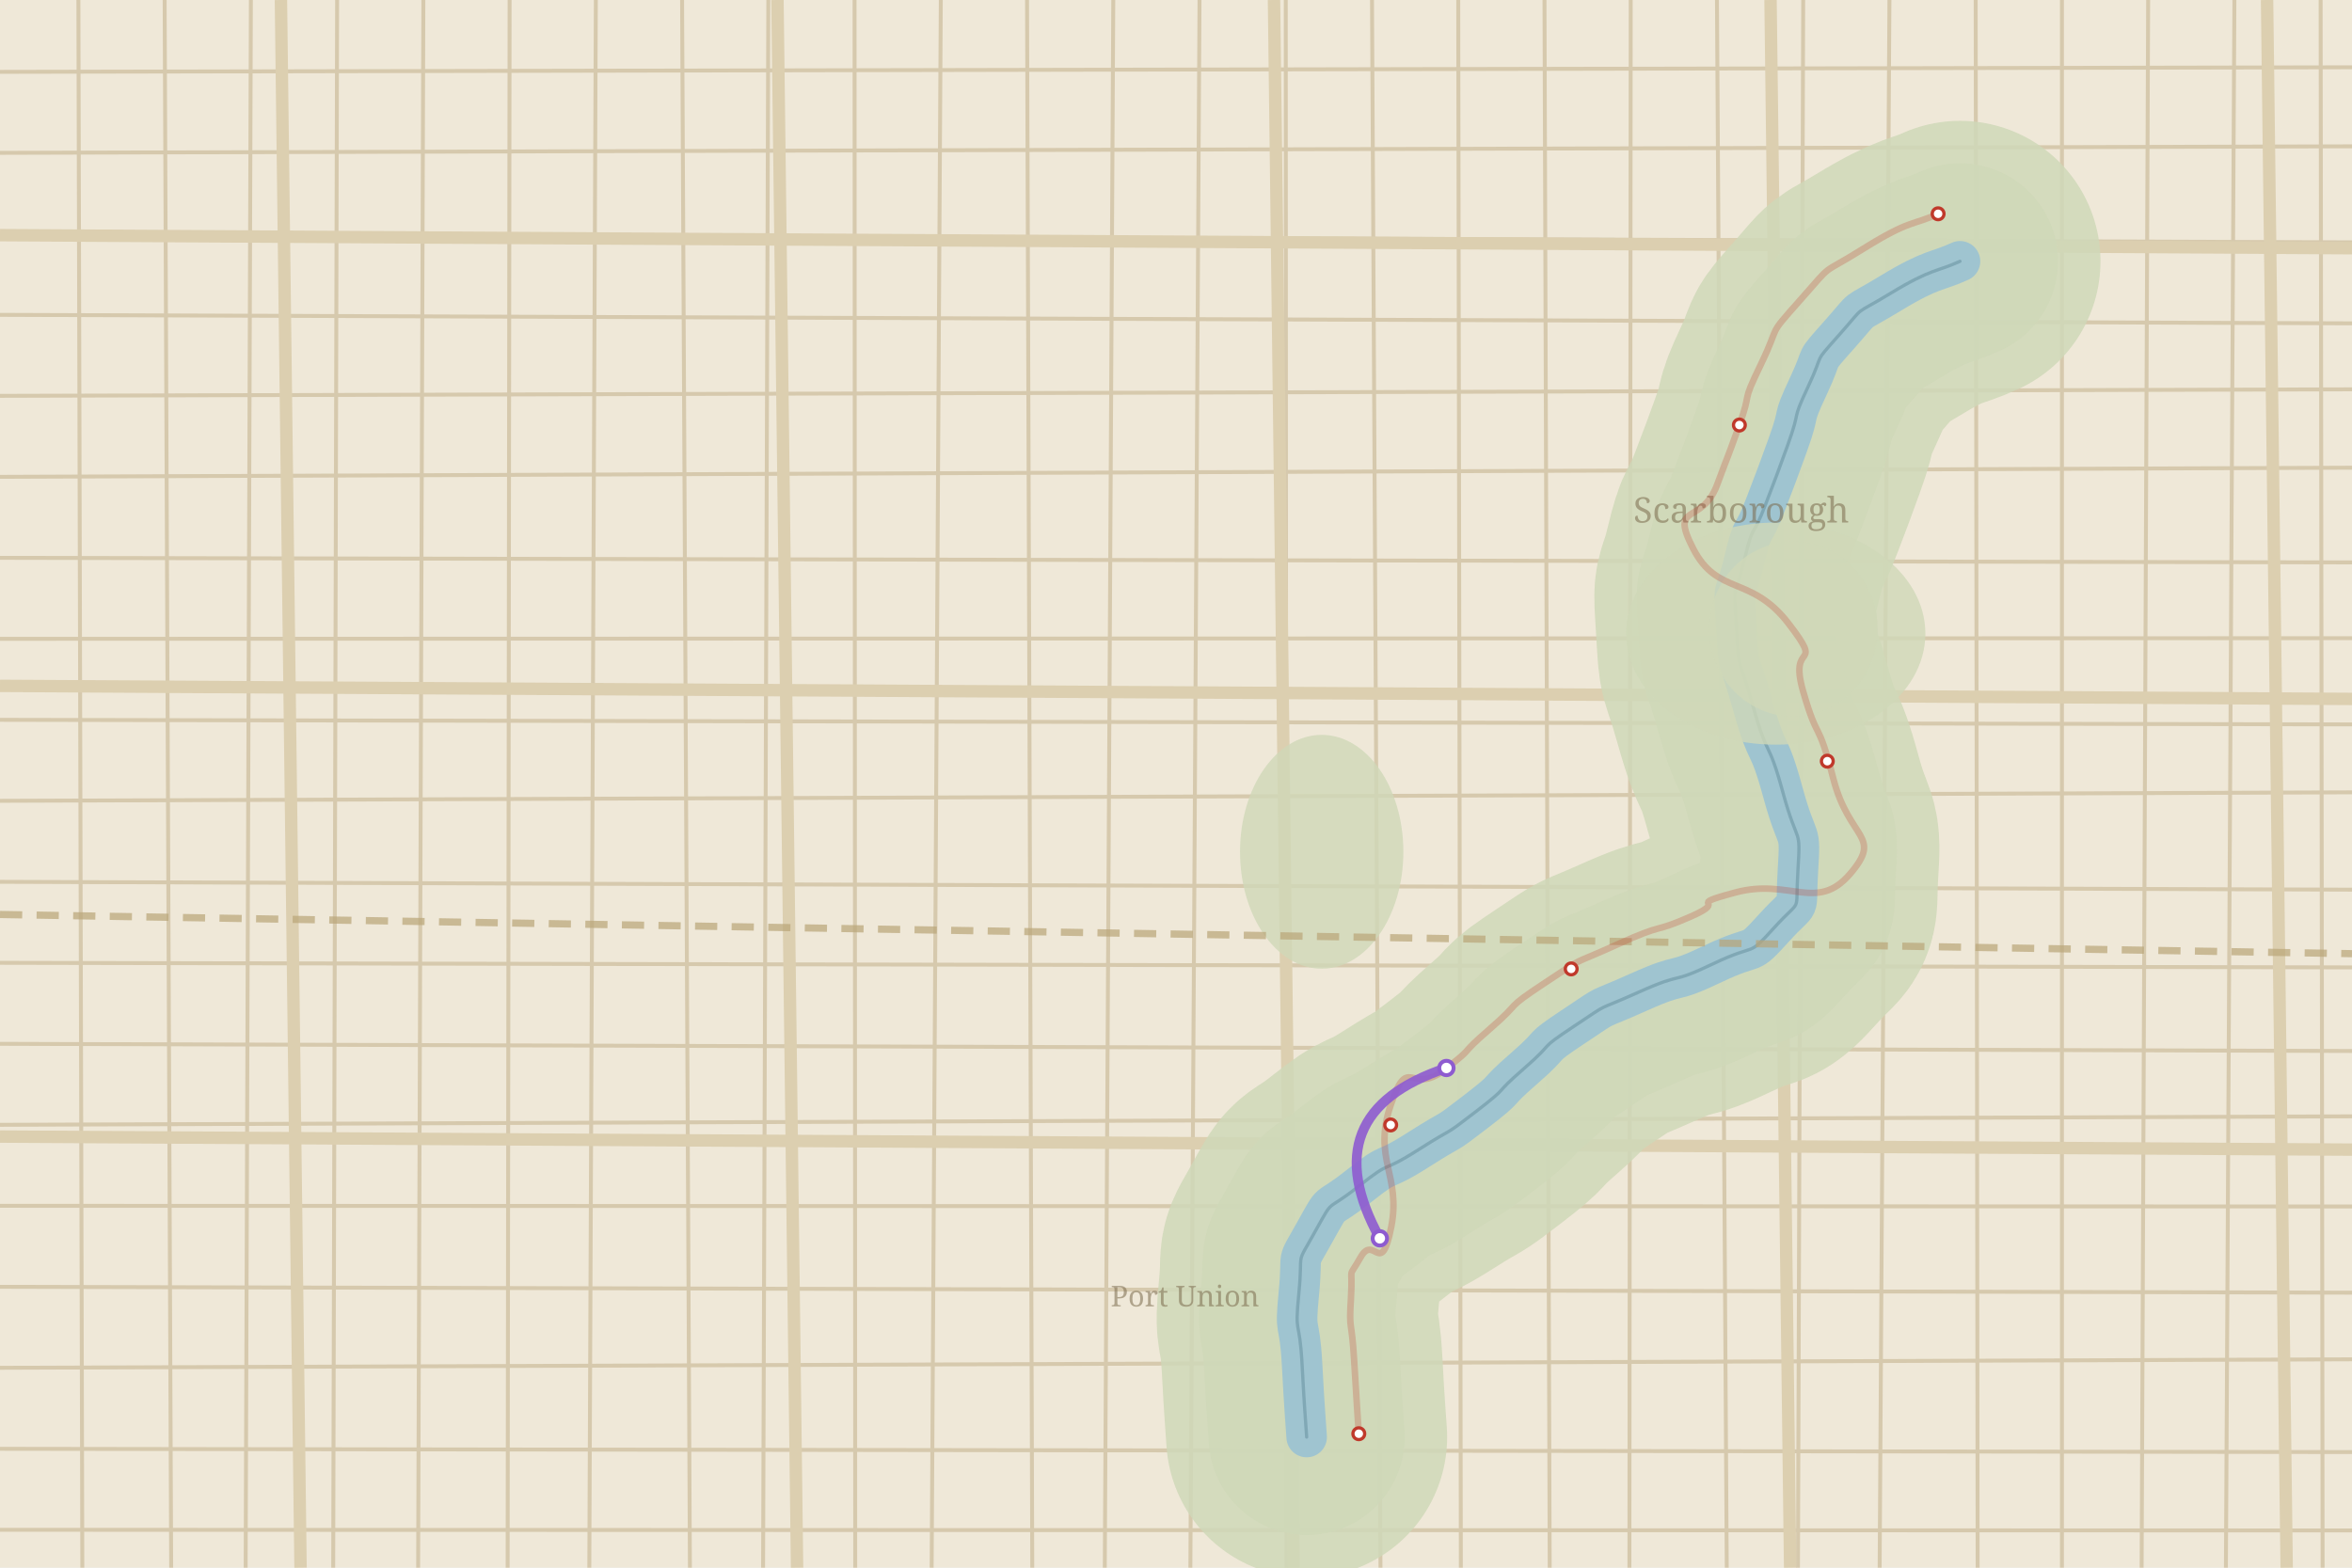
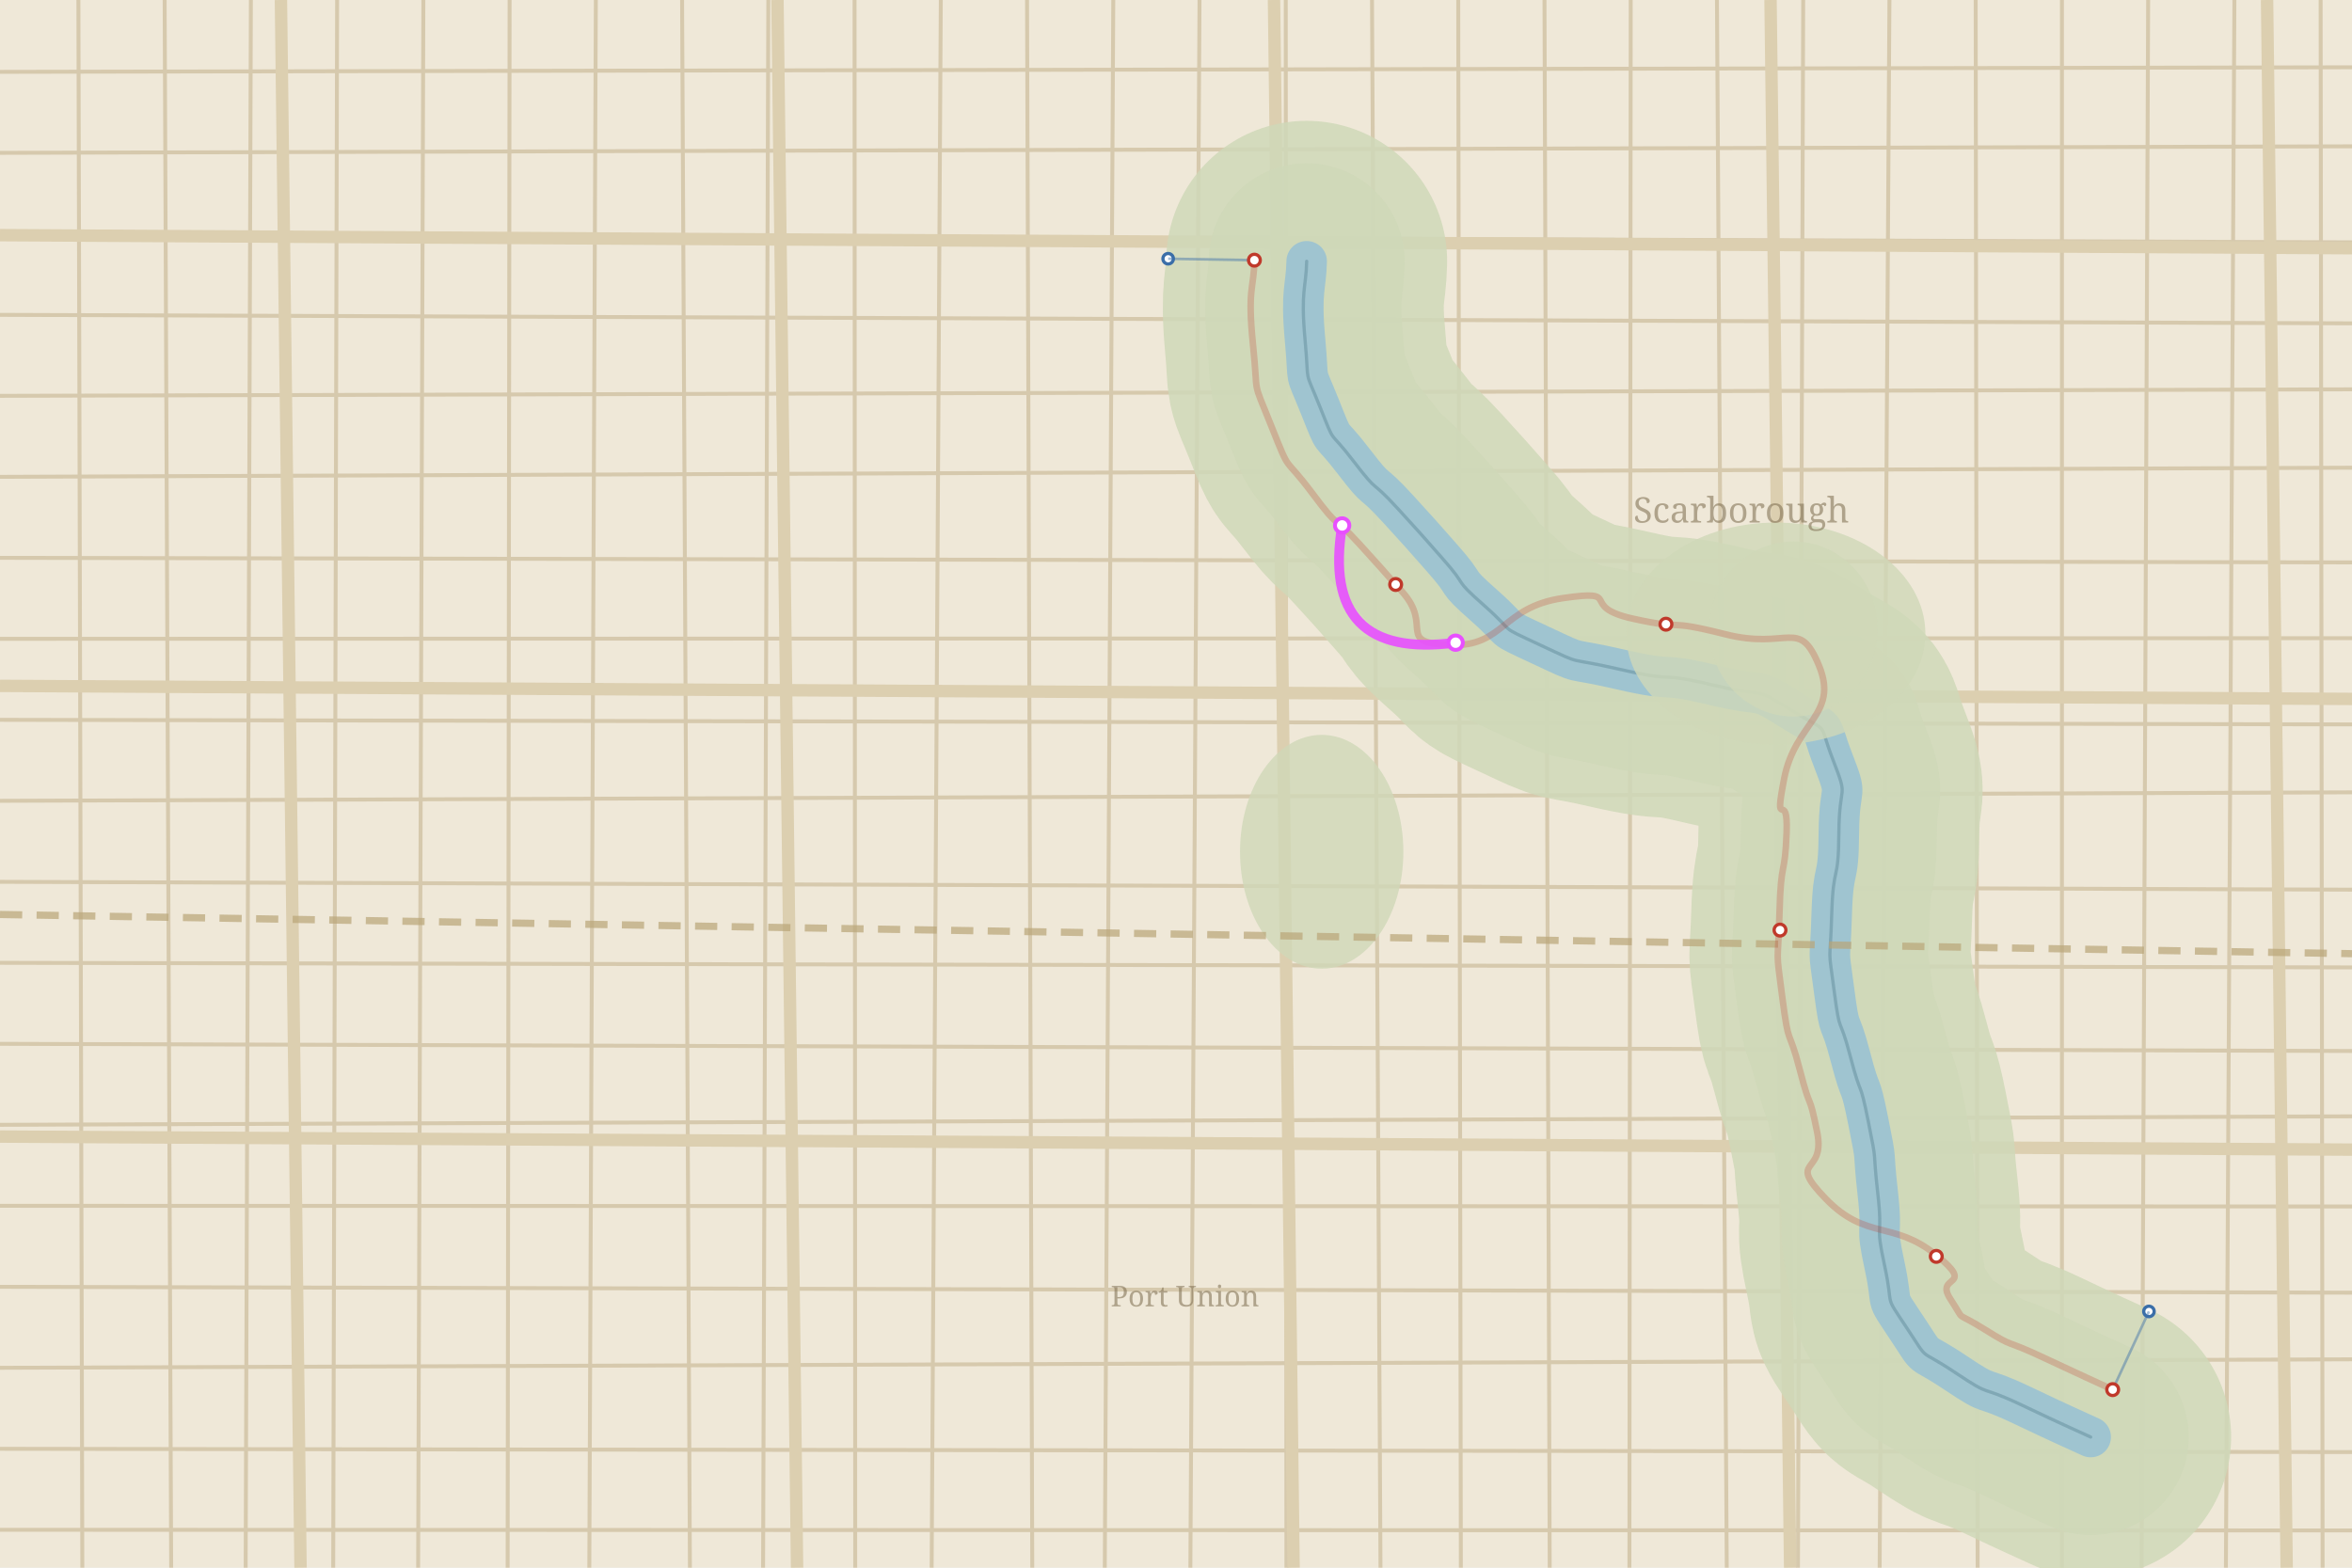
<svg xmlns="http://www.w3.org/2000/svg" width="3600" height="2400" viewBox="0 0 3600 2400">
  <g id="background">
    <rect width="3600" height="2400" fill="#efe8d8" />
  </g>
  <g id="topo">
    <g id="roads">
      <line x1="120" y1="0" x2="126" y2="2400" stroke="#d6c9ad" stroke-width="6" />
      <line x1="252" y1="0" x2="262" y2="2400" stroke="#d6c9ad" stroke-width="6" />
      <line x1="384" y1="0" x2="376" y2="2400" stroke="#d6c9ad" stroke-width="6" />
      <line x1="516" y1="0" x2="510" y2="2400" stroke="#d6c9ad" stroke-width="6" />
      <line x1="648" y1="0" x2="640" y2="2400" stroke="#d6c9ad" stroke-width="6" />
      <line x1="780" y1="0" x2="777" y2="2400" stroke="#d6c9ad" stroke-width="6" />
      <line x1="912" y1="0" x2="902" y2="2400" stroke="#d6c9ad" stroke-width="6" />
      <line x1="1044" y1="0" x2="1056" y2="2400" stroke="#d6c9ad" stroke-width="6" />
      <line x1="1176" y1="0" x2="1168" y2="2400" stroke="#d6c9ad" stroke-width="6" />
      <line x1="1308" y1="0" x2="1309" y2="2400" stroke="#d6c9ad" stroke-width="6" />
      <line x1="1440" y1="0" x2="1426" y2="2400" stroke="#d6c9ad" stroke-width="6" />
      <line x1="1572" y1="0" x2="1580" y2="2400" stroke="#d6c9ad" stroke-width="6" />
      <line x1="1704" y1="0" x2="1691" y2="2400" stroke="#d6c9ad" stroke-width="6" />
      <line x1="1836" y1="0" x2="1822" y2="2400" stroke="#d6c9ad" stroke-width="6" />
      <line x1="1968" y1="0" x2="1969" y2="2400" stroke="#d6c9ad" stroke-width="6" />
      <line x1="2100" y1="0" x2="2113" y2="2400" stroke="#d6c9ad" stroke-width="6" />
      <line x1="2232" y1="0" x2="2236" y2="2400" stroke="#d6c9ad" stroke-width="6" />
      <line x1="2364" y1="0" x2="2372" y2="2400" stroke="#d6c9ad" stroke-width="6" />
      <line x1="2496" y1="0" x2="2494" y2="2400" stroke="#d6c9ad" stroke-width="6" />
      <line x1="2628" y1="0" x2="2643" y2="2400" stroke="#d6c9ad" stroke-width="6" />
      <line x1="2760" y1="0" x2="2752" y2="2400" stroke="#d6c9ad" stroke-width="6" />
      <line x1="2892" y1="0" x2="2877" y2="2400" stroke="#d6c9ad" stroke-width="6" />
      <line x1="3024" y1="0" x2="3027" y2="2400" stroke="#d6c9ad" stroke-width="6" />
      <line x1="3156" y1="0" x2="3156" y2="2400" stroke="#d6c9ad" stroke-width="6" />
      <line x1="3288" y1="0" x2="3278" y2="2400" stroke="#d6c9ad" stroke-width="6" />
      <line x1="3420" y1="0" x2="3407" y2="2400" stroke="#d6c9ad" stroke-width="6" />
      <line x1="3552" y1="0" x2="3555" y2="2400" stroke="#d6c9ad" stroke-width="6" />
      <line x1="0" y1="110" x2="3600" y2="103" stroke="#d6c9ad" stroke-width="6" />
      <line x1="0" y1="234" x2="3600" y2="224" stroke="#d6c9ad" stroke-width="6" />
      <line x1="0" y1="358" x2="3600" y2="371" stroke="#d6c9ad" stroke-width="6" />
      <line x1="0" y1="482" x2="3600" y2="495" stroke="#d6c9ad" stroke-width="6" />
      <line x1="0" y1="606" x2="3600" y2="596" stroke="#d6c9ad" stroke-width="6" />
      <line x1="0" y1="730" x2="3600" y2="716" stroke="#d6c9ad" stroke-width="6" />
      <line x1="0" y1="854" x2="3600" y2="861" stroke="#d6c9ad" stroke-width="6" />
      <line x1="0" y1="978" x2="3600" y2="977" stroke="#d6c9ad" stroke-width="6" />
      <line x1="0" y1="1102" x2="3600" y2="1109" stroke="#d6c9ad" stroke-width="6" />
      <line x1="0" y1="1226" x2="3600" y2="1213" stroke="#d6c9ad" stroke-width="6" />
      <line x1="0" y1="1350" x2="3600" y2="1362" stroke="#d6c9ad" stroke-width="6" />
      <line x1="0" y1="1474" x2="3600" y2="1481" stroke="#d6c9ad" stroke-width="6" />
      <line x1="0" y1="1598" x2="3600" y2="1609" stroke="#d6c9ad" stroke-width="6" />
      <line x1="0" y1="1722" x2="3600" y2="1709" stroke="#d6c9ad" stroke-width="6" />
      <line x1="0" y1="1846" x2="3600" y2="1847" stroke="#d6c9ad" stroke-width="6" />
      <line x1="0" y1="1970" x2="3600" y2="1979" stroke="#d6c9ad" stroke-width="6" />
      <line x1="0" y1="2094" x2="3600" y2="2081" stroke="#d6c9ad" stroke-width="6" />
      <line x1="0" y1="2218" x2="3600" y2="2223" stroke="#d6c9ad" stroke-width="6" />
      <line x1="0" y1="2342" x2="3600" y2="2343" stroke="#d6c9ad" stroke-width="6" />
      <line x1="430" y1="0" x2="460" y2="2400" stroke="#dccfb0" stroke-width="19" />
      <line x1="1190" y1="0" x2="1220" y2="2400" stroke="#dccfb0" stroke-width="19" />
      <line x1="1950" y1="0" x2="1980" y2="2400" stroke="#dccfb0" stroke-width="19" />
      <line x1="2710" y1="0" x2="2740" y2="2400" stroke="#dccfb0" stroke-width="19" />
      <line x1="3470" y1="0" x2="3500" y2="2400" stroke="#dccfb0" stroke-width="19" />
      <line x1="0" y1="360" x2="3600" y2="380" stroke="#dccfb0" stroke-width="19" />
      <line x1="0" y1="1050" x2="3600" y2="1070" stroke="#dccfb0" stroke-width="19" />
      <line x1="0" y1="1740" x2="3600" y2="1760" stroke="#dccfb0" stroke-width="19" />
    </g>
    <g id="water">
-       <path d="M3000.0 400.0 C2964.2 416.5 2957.2 410.5 2894.6 448.5 C2832.0 486.5 2859.0 463.0 2815.8 511.8 C2772.6 560.6 2794.6 534.3 2767.5 592.0 C2740.4 649.8 2758.1 621.1 2736.2 681.7 C2714.3 742.4 2725.7 710.2 2703.1 770.4 C2680.4 830.6 2685.0 794.6 2669.5 858.8 C2654.1 923.1 2653.1 884.0 2657.7 959.3 C2662.2 1034.7 2658.8 994.2 2683.0 1080.5 C2707.2 1166.7 2705.5 1127.2 2728.9 1213.0 C2752.3 1298.8 2756.3 1262.5 2751.9 1332.9 C2747.5 1403.2 2759.8 1371.5 2715.9 1419.9 C2672.0 1468.3 2693.2 1441.6 2622.7 1475.2 C2552.2 1508.9 2580.9 1486.3 2508.4 1518.8 C2435.9 1551.3 2469.1 1531.3 2409.5 1570.9 C2349.8 1610.6 2384.1 1591.1 2333.0 1635.5 C2281.9 1679.9 2314.1 1659.3 2259.2 1701.6 C2204.3 1743.9 2232.5 1721.0 2171.4 1759.9 C2110.4 1798.8 2133.6 1773.1 2079.7 1816.0 C2025.7 1858.8 2043.8 1830.3 2012.7 1885.8 C1981.6 1941.4 1994.9 1910.2 1988.1 1979.3 C1981.4 2048.4 1988.9 2014.0 1993.0 2089.0 C1997.0 2164.1 1997.6 2162.3 2000.0 2200.0" fill="none" stroke="#cfd8b8" stroke-width="430" stroke-linecap="round" stroke-linejoin="round" opacity=".85" />
-       <path d="M3000.0 400.0 C2964.2 416.5 2957.2 410.5 2894.6 448.5 C2832.0 486.5 2859.0 463.0 2815.8 511.8 C2772.6 560.6 2794.6 534.3 2767.5 592.0 C2740.4 649.8 2758.1 621.1 2736.2 681.7 C2714.3 742.4 2725.7 710.2 2703.1 770.4 C2680.4 830.6 2685.0 794.6 2669.5 858.8 C2654.1 923.1 2653.1 884.0 2657.7 959.3 C2662.2 1034.7 2658.8 994.2 2683.0 1080.5 C2707.2 1166.7 2705.5 1127.2 2728.9 1213.0 C2752.3 1298.8 2756.3 1262.5 2751.9 1332.9 C2747.5 1403.2 2759.8 1371.5 2715.9 1419.9 C2672.0 1468.3 2693.2 1441.6 2622.7 1475.2 C2552.2 1508.9 2580.9 1486.3 2508.4 1518.8 C2435.9 1551.3 2469.1 1531.3 2409.5 1570.9 C2349.8 1610.6 2384.1 1591.1 2333.0 1635.5 C2281.9 1679.9 2314.1 1659.3 2259.2 1701.6 C2204.3 1743.9 2232.5 1721.0 2171.4 1759.9 C2110.4 1798.8 2133.6 1773.1 2079.7 1816.0 C2025.7 1858.8 2043.8 1830.3 2012.7 1885.8 C1981.6 1941.4 1994.9 1910.2 1988.1 1979.3 C1981.4 2048.4 1988.9 2014.0 1993.0 2089.0 C1997.0 2164.1 1997.6 2162.3 2000.0 2200.0" fill="none" stroke="#cfd8b8" stroke-width="300" stroke-linecap="round" stroke-linejoin="round" opacity=".85" />
-       <path d="M3000.0 400.0 C2964.2 416.5 2957.2 410.5 2894.6 448.5 C2832.0 486.5 2859.0 463.0 2815.8 511.8 C2772.6 560.6 2794.6 534.3 2767.5 592.0 C2740.4 649.8 2758.1 621.1 2736.2 681.7 C2714.3 742.4 2725.7 710.2 2703.1 770.4 C2680.4 830.6 2685.0 794.6 2669.5 858.8 C2654.1 923.1 2653.1 884.0 2657.7 959.3 C2662.2 1034.7 2658.8 994.2 2683.0 1080.5 C2707.2 1166.7 2705.5 1127.2 2728.9 1213.0 C2752.3 1298.8 2756.3 1262.5 2751.9 1332.9 C2747.5 1403.2 2759.8 1371.5 2715.9 1419.9 C2672.0 1468.3 2693.2 1441.6 2622.7 1475.2 C2552.2 1508.9 2580.9 1486.3 2508.4 1518.8 C2435.9 1551.3 2469.1 1531.3 2409.5 1570.9 C2349.8 1610.6 2384.1 1591.1 2333.0 1635.5 C2281.9 1679.9 2314.1 1659.3 2259.2 1701.6 C2204.3 1743.9 2232.5 1721.0 2171.4 1759.9 C2110.4 1798.8 2133.6 1773.1 2079.7 1816.0 C2025.7 1858.8 2043.8 1830.3 2012.7 1885.8 C1981.6 1941.4 1994.9 1910.2 1988.1 1979.3 C1981.4 2048.4 1988.9 2014.0 1993.0 2089.0 C1997.0 2164.1 1997.6 2162.3 2000.0 2200.0" fill="none" stroke="#9fc4d0" stroke-width="62" stroke-linecap="round" stroke-linejoin="round" />
-       <path d="M3000.0 400.0 C2964.2 416.5 2957.2 410.5 2894.6 448.5 C2832.0 486.5 2859.0 463.0 2815.8 511.8 C2772.6 560.6 2794.6 534.3 2767.5 592.0 C2740.4 649.8 2758.1 621.1 2736.2 681.7 C2714.3 742.4 2725.7 710.2 2703.1 770.4 C2680.4 830.6 2685.0 794.6 2669.5 858.8 C2654.1 923.1 2653.1 884.0 2657.7 959.3 C2662.2 1034.7 2658.8 994.2 2683.0 1080.5 C2707.2 1166.7 2705.5 1127.2 2728.9 1213.0 C2752.3 1298.8 2756.3 1262.5 2751.9 1332.9 C2747.5 1403.2 2759.8 1371.5 2715.9 1419.9 C2672.0 1468.3 2693.2 1441.6 2622.7 1475.2 C2552.2 1508.9 2580.9 1486.3 2508.4 1518.8 C2435.9 1551.3 2469.1 1531.3 2409.5 1570.9 C2349.8 1610.6 2384.1 1591.1 2333.0 1635.5 C2281.9 1679.9 2314.1 1659.3 2259.2 1701.6 C2204.3 1743.9 2232.5 1721.0 2171.4 1759.9 C2110.4 1798.8 2133.6 1773.1 2079.7 1816.0 C2025.7 1858.8 2043.8 1830.3 2012.7 1885.8 C1981.6 1941.4 1994.9 1910.2 1988.1 1979.3 C1981.4 2048.4 1988.9 2014.0 1993.0 2089.0 C1997.0 2164.1 1997.6 2162.3 2000.0 2200.0" fill="none" stroke="#5c8595" stroke-width="5" stroke-linecap="round" opacity=".45" />
+       <path d="M2000.0 400.0 C1999.2 440.7 1990.6 444.1 1997.5 519.8 C2004.4 595.6 1994.9 559.4 2020.3 622.8 C2045.7 686.3 2031.4 653.3 2072.1 706.5 C2112.9 759.7 2094.5 729.4 2140.1 779.3 C2185.8 829.2 2161.5 802.9 2206.4 853.3 C2251.3 903.7 2220.5 881.7 2272.3 927.5 C2324.1 973.4 2288.0 954.9 2358.8 988.1 C2429.7 1021.2 2391.2 1004.3 2480.7 1025.0 C2570.3 1045.6 2533.4 1027.6 2622.2 1048.8 C2711.1 1070.0 2679.6 1048.4 2741.9 1087.2 C2804.2 1126.0 2780.8 1099.1 2805.5 1163.0 C2830.2 1226.9 2815.2 1194.3 2814.6 1275.1 C2814.0 1355.9 2806.1 1318.6 2803.6 1400.6 C2801.1 1482.6 2797.5 1442.5 2807.3 1516.4 C2817.0 1590.2 2814.4 1549.4 2832.3 1617.9 C2850.1 1686.3 2845.6 1646.8 2859.8 1717.7 C2874.1 1788.6 2865.7 1751.6 2874.1 1826.3 C2882.5 1901.1 2869.4 1867.3 2884.6 1937.6 C2899.7 2007.8 2881.7 1977.3 2918.6 2033.0 C2955.5 2088.8 2933.0 2061.3 2993.1 2101.6 C3053.2 2141.8 3025.1 2118.0 3095.5 2151.5 C3165.8 2185.0 3164.5 2183.5 3200.0 2200.0" fill="none" stroke="#cfd8b8" stroke-width="430" stroke-linecap="round" stroke-linejoin="round" opacity=".85" />
+       <path d="M2000.0 400.0 C1999.2 440.7 1990.6 444.1 1997.5 519.8 C2004.4 595.6 1994.9 559.4 2020.3 622.8 C2045.7 686.3 2031.4 653.3 2072.1 706.5 C2112.9 759.7 2094.5 729.4 2140.1 779.3 C2185.8 829.2 2161.5 802.9 2206.4 853.3 C2251.3 903.7 2220.5 881.7 2272.3 927.5 C2324.1 973.4 2288.0 954.9 2358.8 988.1 C2429.7 1021.2 2391.2 1004.3 2480.7 1025.0 C2570.3 1045.6 2533.4 1027.6 2622.2 1048.8 C2711.1 1070.0 2679.6 1048.4 2741.9 1087.2 C2804.2 1126.0 2780.8 1099.1 2805.5 1163.0 C2830.2 1226.9 2815.2 1194.3 2814.6 1275.1 C2814.0 1355.9 2806.1 1318.6 2803.6 1400.6 C2801.1 1482.6 2797.5 1442.5 2807.3 1516.4 C2817.0 1590.2 2814.4 1549.4 2832.3 1617.9 C2850.1 1686.3 2845.6 1646.8 2859.8 1717.7 C2874.1 1788.6 2865.7 1751.6 2874.1 1826.3 C2882.5 1901.1 2869.4 1867.3 2884.6 1937.6 C2899.7 2007.8 2881.7 1977.3 2918.6 2033.0 C2955.5 2088.8 2933.0 2061.3 2993.1 2101.6 C3053.2 2141.8 3025.1 2118.0 3095.5 2151.5 C3165.8 2185.0 3164.5 2183.5 3200.0 2200.0" fill="none" stroke="#cfd8b8" stroke-width="300" stroke-linecap="round" stroke-linejoin="round" opacity=".85" />
+       <path d="M2000.0 400.0 C1999.2 440.7 1990.6 444.1 1997.5 519.8 C2004.4 595.6 1994.9 559.4 2020.3 622.8 C2045.7 686.3 2031.4 653.3 2072.1 706.5 C2112.9 759.7 2094.5 729.4 2140.1 779.3 C2185.8 829.2 2161.5 802.9 2206.4 853.3 C2251.3 903.7 2220.5 881.7 2272.3 927.5 C2324.1 973.4 2288.0 954.9 2358.8 988.1 C2429.7 1021.2 2391.2 1004.3 2480.7 1025.0 C2570.3 1045.6 2533.4 1027.6 2622.2 1048.8 C2711.1 1070.0 2679.6 1048.4 2741.9 1087.2 C2804.2 1126.0 2780.8 1099.1 2805.5 1163.0 C2830.2 1226.9 2815.2 1194.3 2814.6 1275.1 C2814.0 1355.9 2806.1 1318.6 2803.6 1400.6 C2801.1 1482.6 2797.5 1442.5 2807.3 1516.4 C2817.0 1590.2 2814.4 1549.4 2832.3 1617.9 C2850.1 1686.3 2845.6 1646.8 2859.8 1717.7 C2874.1 1788.6 2865.7 1751.6 2874.1 1826.3 C2882.5 1901.1 2869.4 1867.3 2884.6 1937.6 C2899.7 2007.8 2881.7 1977.3 2918.6 2033.0 C2955.5 2088.8 2933.0 2061.3 2993.1 2101.6 C3053.2 2141.8 3025.1 2118.0 3095.5 2151.5 C3165.8 2185.0 3164.5 2183.5 3200.0 2200.0" fill="none" stroke="#9fc4d0" stroke-width="62" stroke-linecap="round" stroke-linejoin="round" />
+       <path d="M2000.0 400.0 C1999.2 440.7 1990.6 444.1 1997.5 519.8 C2004.4 595.6 1994.9 559.4 2020.3 622.8 C2045.7 686.3 2031.4 653.3 2072.1 706.5 C2112.9 759.7 2094.5 729.4 2140.1 779.3 C2185.8 829.2 2161.5 802.9 2206.4 853.3 C2251.3 903.7 2220.5 881.7 2272.3 927.5 C2324.1 973.4 2288.0 954.9 2358.8 988.1 C2429.7 1021.2 2391.2 1004.3 2480.7 1025.0 C2570.3 1045.6 2533.4 1027.6 2622.2 1048.8 C2711.1 1070.0 2679.6 1048.4 2741.9 1087.2 C2804.2 1126.0 2780.8 1099.1 2805.5 1163.0 C2830.2 1226.9 2815.2 1194.3 2814.6 1275.1 C2814.0 1355.9 2806.1 1318.6 2803.6 1400.6 C2801.1 1482.6 2797.5 1442.5 2807.3 1516.4 C2817.0 1590.2 2814.4 1549.4 2832.3 1617.9 C2850.1 1686.3 2845.6 1646.8 2859.8 1717.7 C2874.1 1788.6 2865.7 1751.6 2874.1 1826.3 C2882.5 1901.1 2869.4 1867.3 2884.6 1937.6 C2899.7 2007.8 2881.7 1977.3 2918.6 2033.0 C2955.5 2088.8 2933.0 2061.3 2993.1 2101.6 C3053.2 2141.8 3025.1 2118.0 3095.5 2151.5 C3165.8 2185.0 3164.5 2183.5 3200.0 2200.0" fill="none" stroke="#5c8595" stroke-width="5" stroke-linecap="round" opacity=".45" />
      <ellipse cx="2718" cy="970" rx="229" ry="170" fill="#cfd8b8" opacity=".8" />
      <ellipse cx="2023" cy="1304" rx="125" ry="179" fill="#cfd8b8" opacity=".8" />
      <ellipse cx="2745" cy="963" rx="129" ry="134" fill="#cfd8b8" opacity=".8" />
      <line x1="0" y1="1400" x2="3600" y2="1460" stroke="#b9a578" stroke-width="11" stroke-dasharray="34 22" opacity=".7" />
    </g>
    <g id="labels">
      <text x="2500" y="800" font-family="Georgia,serif" font-size="54" fill="#7a6a4c" opacity=".55">Scarborough</text>
      <text x="1700" y="2000" font-family="Georgia,serif" font-size="44" fill="#7a6a4c" opacity=".55">Port Union</text>
    </g>
  </g>
-   <path id="route" d="M2966.5 327.3 C2928.0 345.3 2924.7 335.5 2853.1 380.1 C2781.5 424.8 2809.6 398.2 2755.9 458.8 C2702.2 519.3 2727.3 491.5 2695.1 558.1 C2662.8 624.7 2683.7 591.9 2660.9 654.5 C2638.2 717.1 2651.7 679.1 2628.2 742.2 C2604.7 805.3 2554.6 768.0 2591.7 840.1 C2628.9 912.3 2680.3 880.1 2737.5 954.5 C2794.7 1028.8 2736.7 978.1 2760.0 1058.8 C2783.3 1139.6 2781.7 1097.1 2806.1 1192.0 C2830.5 1286.8 2882.5 1278.7 2831.7 1337.9 C2780.9 1397.1 2739.4 1344.0 2656.6 1366.2 C2573.9 1388.3 2649.8 1375.9 2588.3 1403.0 C2526.7 1430.1 2551.5 1411.4 2475.6 1445.8 C2399.8 1480.3 2431.5 1460.4 2365.2 1504.3 C2298.8 1548.3 2333.1 1529.6 2280.5 1575.1 C2227.9 1620.6 2262.1 1598.3 2210.4 1638.2 C2158.7 1678.1 2156.0 1610.7 2128.4 1692.4 C2100.9 1774.2 2145.0 1799.6 2129.4 1878.6 C2113.7 1957.7 2103.4 1888.1 2082.5 1924.9 C2061.5 1961.8 2071.1 1932.7 2067.8 1987.0 C2064.5 2041.3 2068.7 2014.0 2072.8 2084.7 C2076.9 2155.4 2077.5 2157.5 2079.8 2194.9" fill="none" stroke="#c0392b" stroke-width="10" stroke-linecap="round" opacity=".25" />
+   <path id="route" d="M1920.0 398.3 C1919.3 442.1 1909.0 440.7 1917.8 527.1 C1926.7 613.5 1915.1 575.0 1946.0 652.5 C1976.9 730.1 1962.7 693.7 2008.6 755.1 C2054.6 816.6 2034.2 781.8 2081.1 833.3 C2128.0 884.8 2099.7 854.1 2146.7 906.5 C2193.7 959.0 2135.7 984.4 2219.3 987.5 C2303.0 990.6 2297.7 929.3 2392.7 915.6 C2487.7 901.8 2414.4 928.2 2498.7 947.0 C2583.1 965.8 2543.7 946.4 2640.8 971.0 C2737.9 995.6 2753.6 944.2 2784.3 1019.3 C2814.9 1094.4 2747.7 1105.1 2730.9 1191.9 C2714.0 1278.6 2737.1 1204.3 2734.6 1274.5 C2732.1 1344.6 2725.9 1312.4 2723.7 1398.2 C2721.4 1484.0 2717.4 1445.3 2728.0 1526.8 C2738.6 1608.4 2736.7 1567.8 2754.9 1638.1 C2773.0 1708.3 2767.9 1666.4 2781.4 1733.4 C2794.9 1800.5 2733.0 1771.6 2794.6 1835.3 C2856.3 1899.0 2897.9 1868.5 2962.8 1920.7 C3027.6 1972.9 2959.9 1950.0 2985.4 1988.9 C3010.8 2027.8 2988.5 2004.4 3037.6 2035.1 C3086.8 2065.8 3063.2 2047.9 3129.8 2079.3 C3196.5 2110.6 3198.4 2111.1 3233.7 2127.4" fill="none" stroke="#c0392b" stroke-width="10" stroke-linecap="round" opacity=".25" />
  <g id="wishful">
-     <path d="M2213.9 1635.0 Q2006.5 1704.3 2112.0 1895.8" fill="none" stroke="#8e5bd0" stroke-width="15" stroke-linecap="round" opacity=".9" />
-     <circle cx="2213.9" cy="1635.0" r="11" fill="#fff" stroke="#8e5bd0" stroke-width="6" />
-     <circle cx="2112.0" cy="1895.8" r="11" fill="#fff" stroke="#8e5bd0" stroke-width="6" />
+     <path d="M2054.3 804.4 Q2020.4 1010.9 2228.0 983.9" fill="none" stroke="#e84fff" stroke-width="15" stroke-linecap="round" opacity=".9" />
+     <circle cx="2054.3" cy="804.4" r="11" fill="#fff" stroke="#e84fff" stroke-width="6" />
+     <circle cx="2228.0" cy="983.9" r="11" fill="#fff" stroke="#e84fff" stroke-width="6" />
+   </g>
+   <g id="crossings">
+     <circle id="link-1" cx="1788.0" cy="396.1" r="8" fill="#fff" stroke="#3b6ea8" stroke-width="5" />
+     <line x1="1920.0" y1="398.3" x2="1788.0" y2="396.1" stroke="#3b6ea8" stroke-width="4" opacity=".45" />
+     <circle id="link-2" cx="3289.2" cy="2007.7" r="8" fill="#fff" stroke="#3b6ea8" stroke-width="5" />
+     <line x1="3233.7" y1="2127.4" x2="3289.2" y2="2007.7" stroke="#3b6ea8" stroke-width="4" opacity=".45" />
  </g>
  <g id="waypoints">
-     <circle id="wp-1" cx="2966.5" cy="327.3" r="9" fill="#fff" stroke="#c0392b" stroke-width="5" />
-     <circle id="wp-2" cx="2662.3" cy="650.7" r="9" fill="#fff" stroke="#c0392b" stroke-width="5" />
-     <circle id="wp-3" cx="2796.9" cy="1165.3" r="9" fill="#fff" stroke="#c0392b" stroke-width="5" />
-     <circle id="wp-4" cx="2404.9" cy="1483.3" r="9" fill="#fff" stroke="#c0392b" stroke-width="5" />
-     <circle id="wp-5" cx="2128.6" cy="1722.2" r="9" fill="#fff" stroke="#c0392b" stroke-width="5" />
-     <circle id="wp-6" cx="2079.8" cy="2194.9" r="9" fill="#fff" stroke="#c0392b" stroke-width="5" />
+     <circle id="wp-1" cx="1920.0" cy="398.3" r="9" fill="#fff" stroke="#c0392b" stroke-width="5" />
+     <circle id="wp-2" cx="2136.2" cy="894.8" r="9" fill="#fff" stroke="#c0392b" stroke-width="5" />
+     <circle id="wp-3" cx="2549.9" cy="955.6" r="9" fill="#fff" stroke="#c0392b" stroke-width="5" />
+     <circle id="wp-4" cx="2724.5" cy="1423.9" r="9" fill="#fff" stroke="#c0392b" stroke-width="5" />
+     <circle id="wp-5" cx="2963.7" cy="1923.4" r="9" fill="#fff" stroke="#c0392b" stroke-width="5" />
+     <circle id="wp-6" cx="3233.7" cy="2127.4" r="9" fill="#fff" stroke="#c0392b" stroke-width="5" />
  </g>
</svg>
